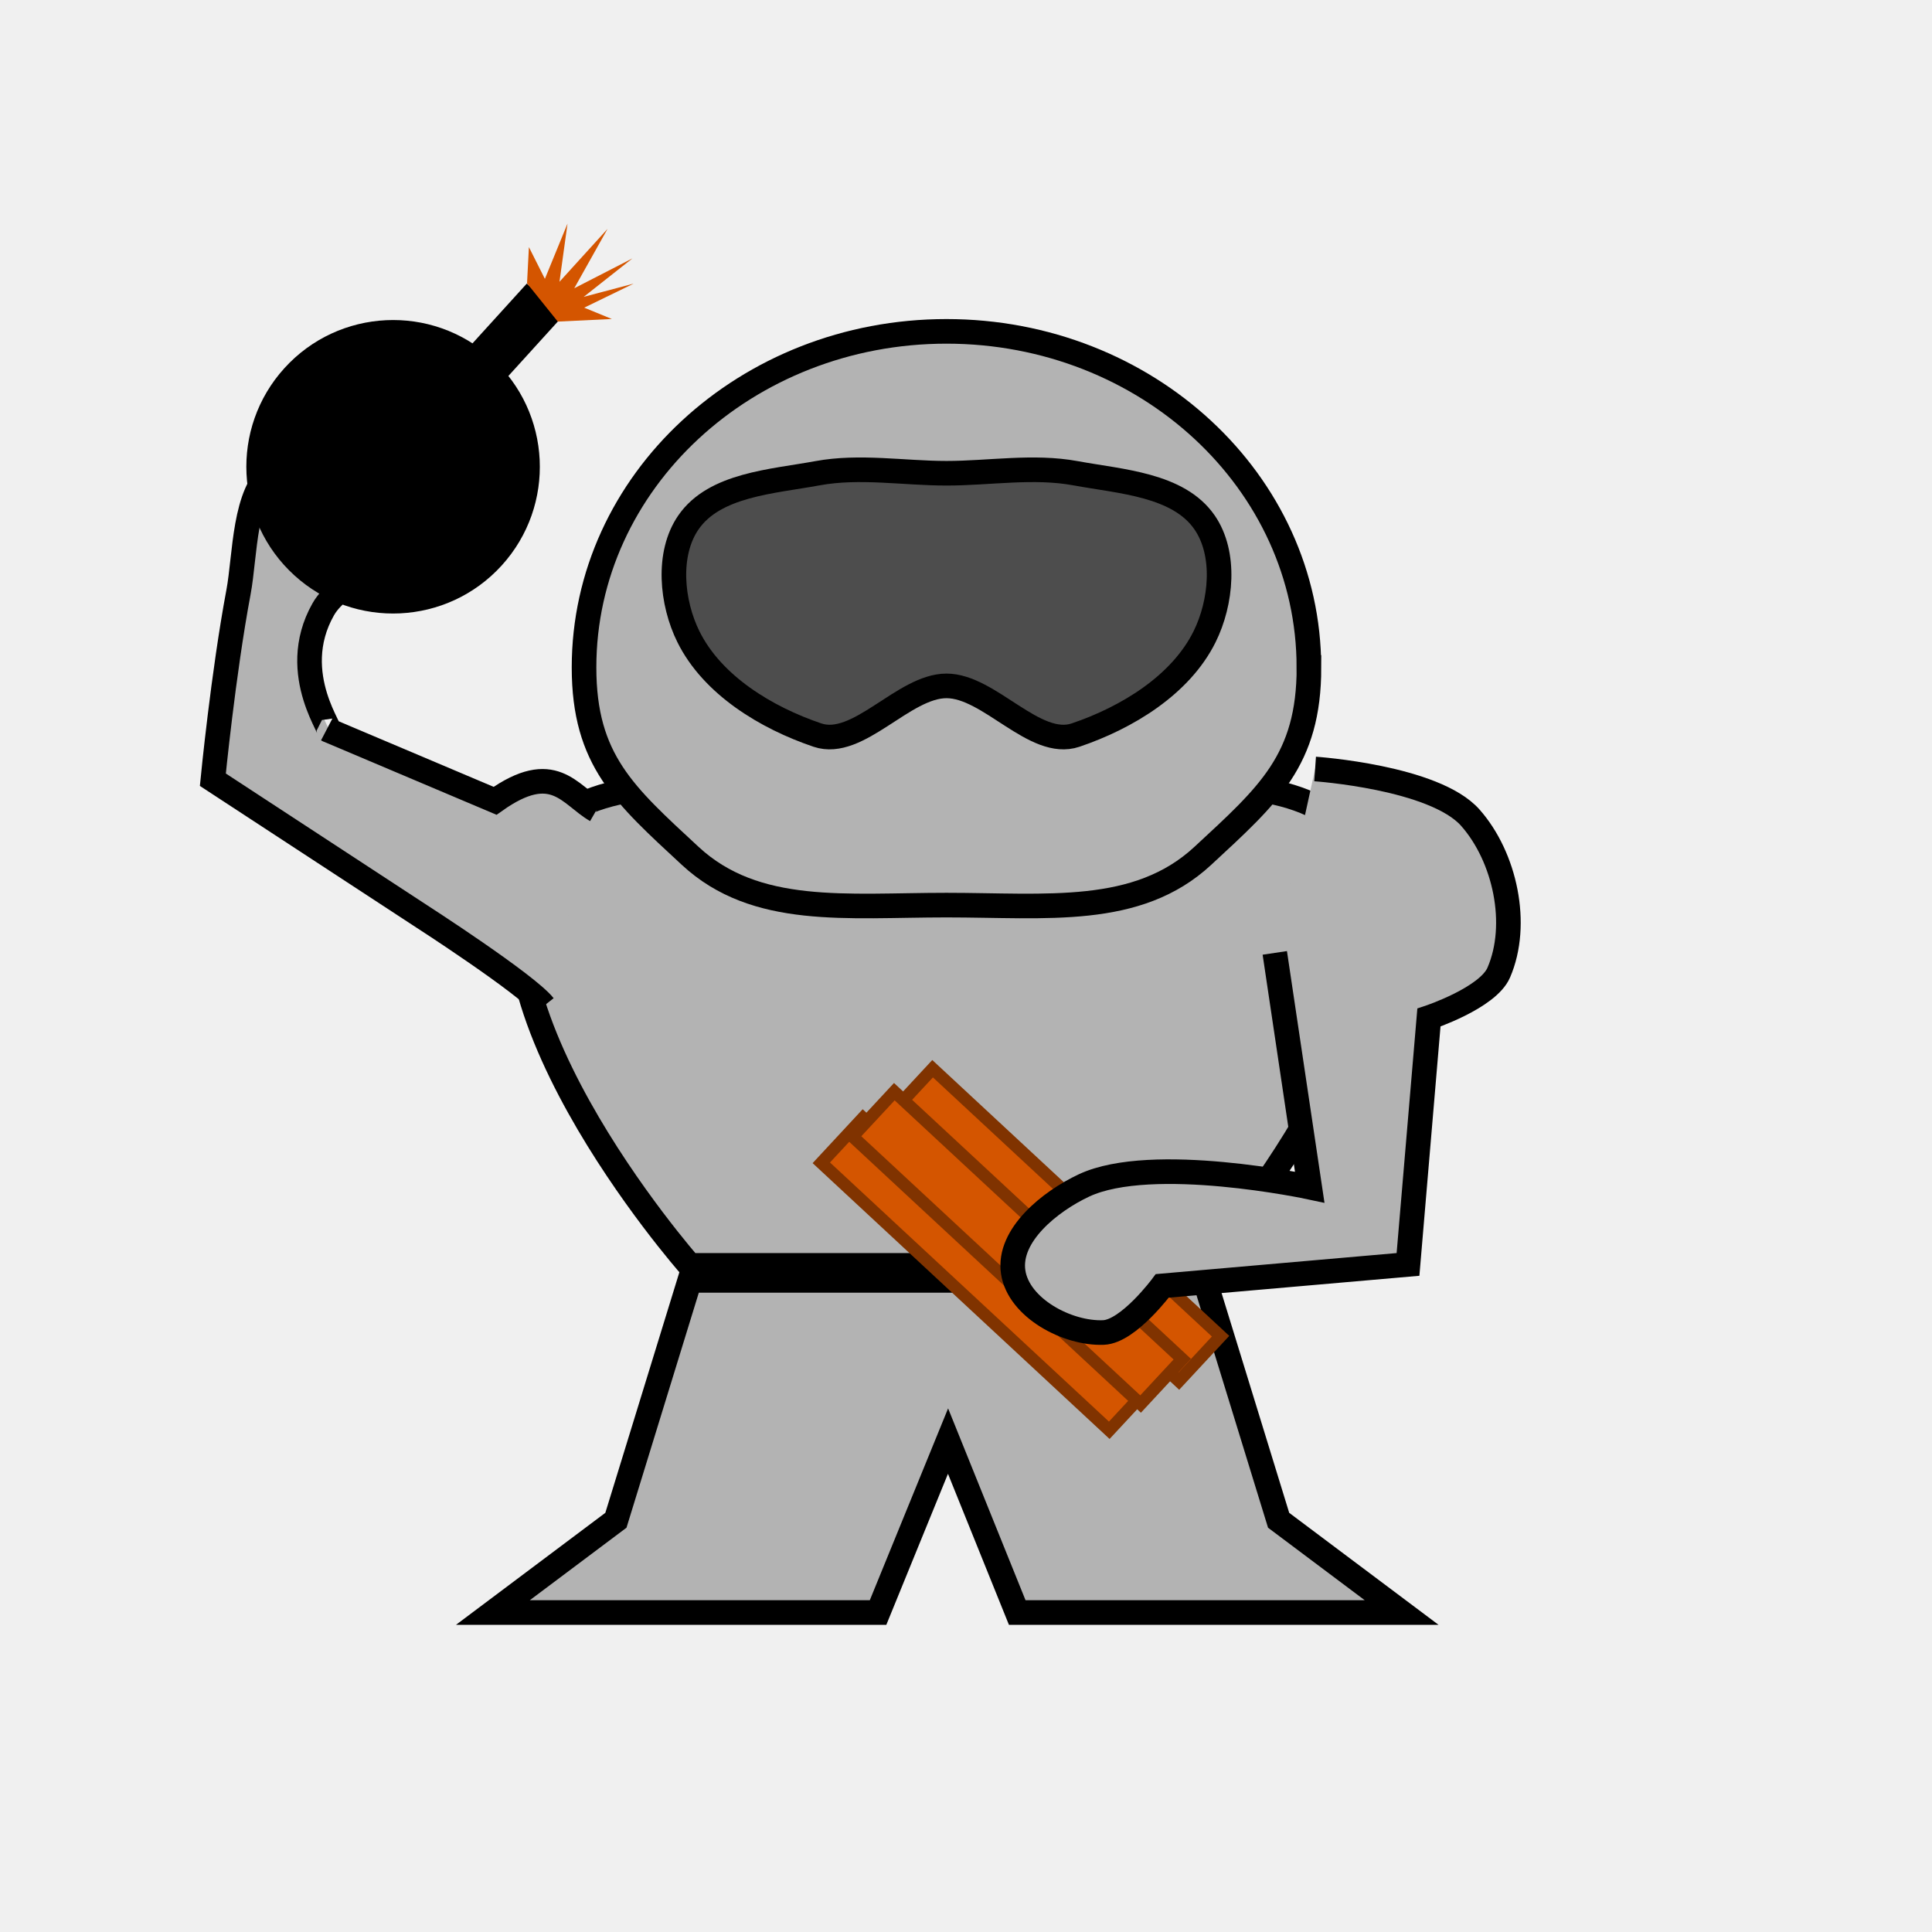
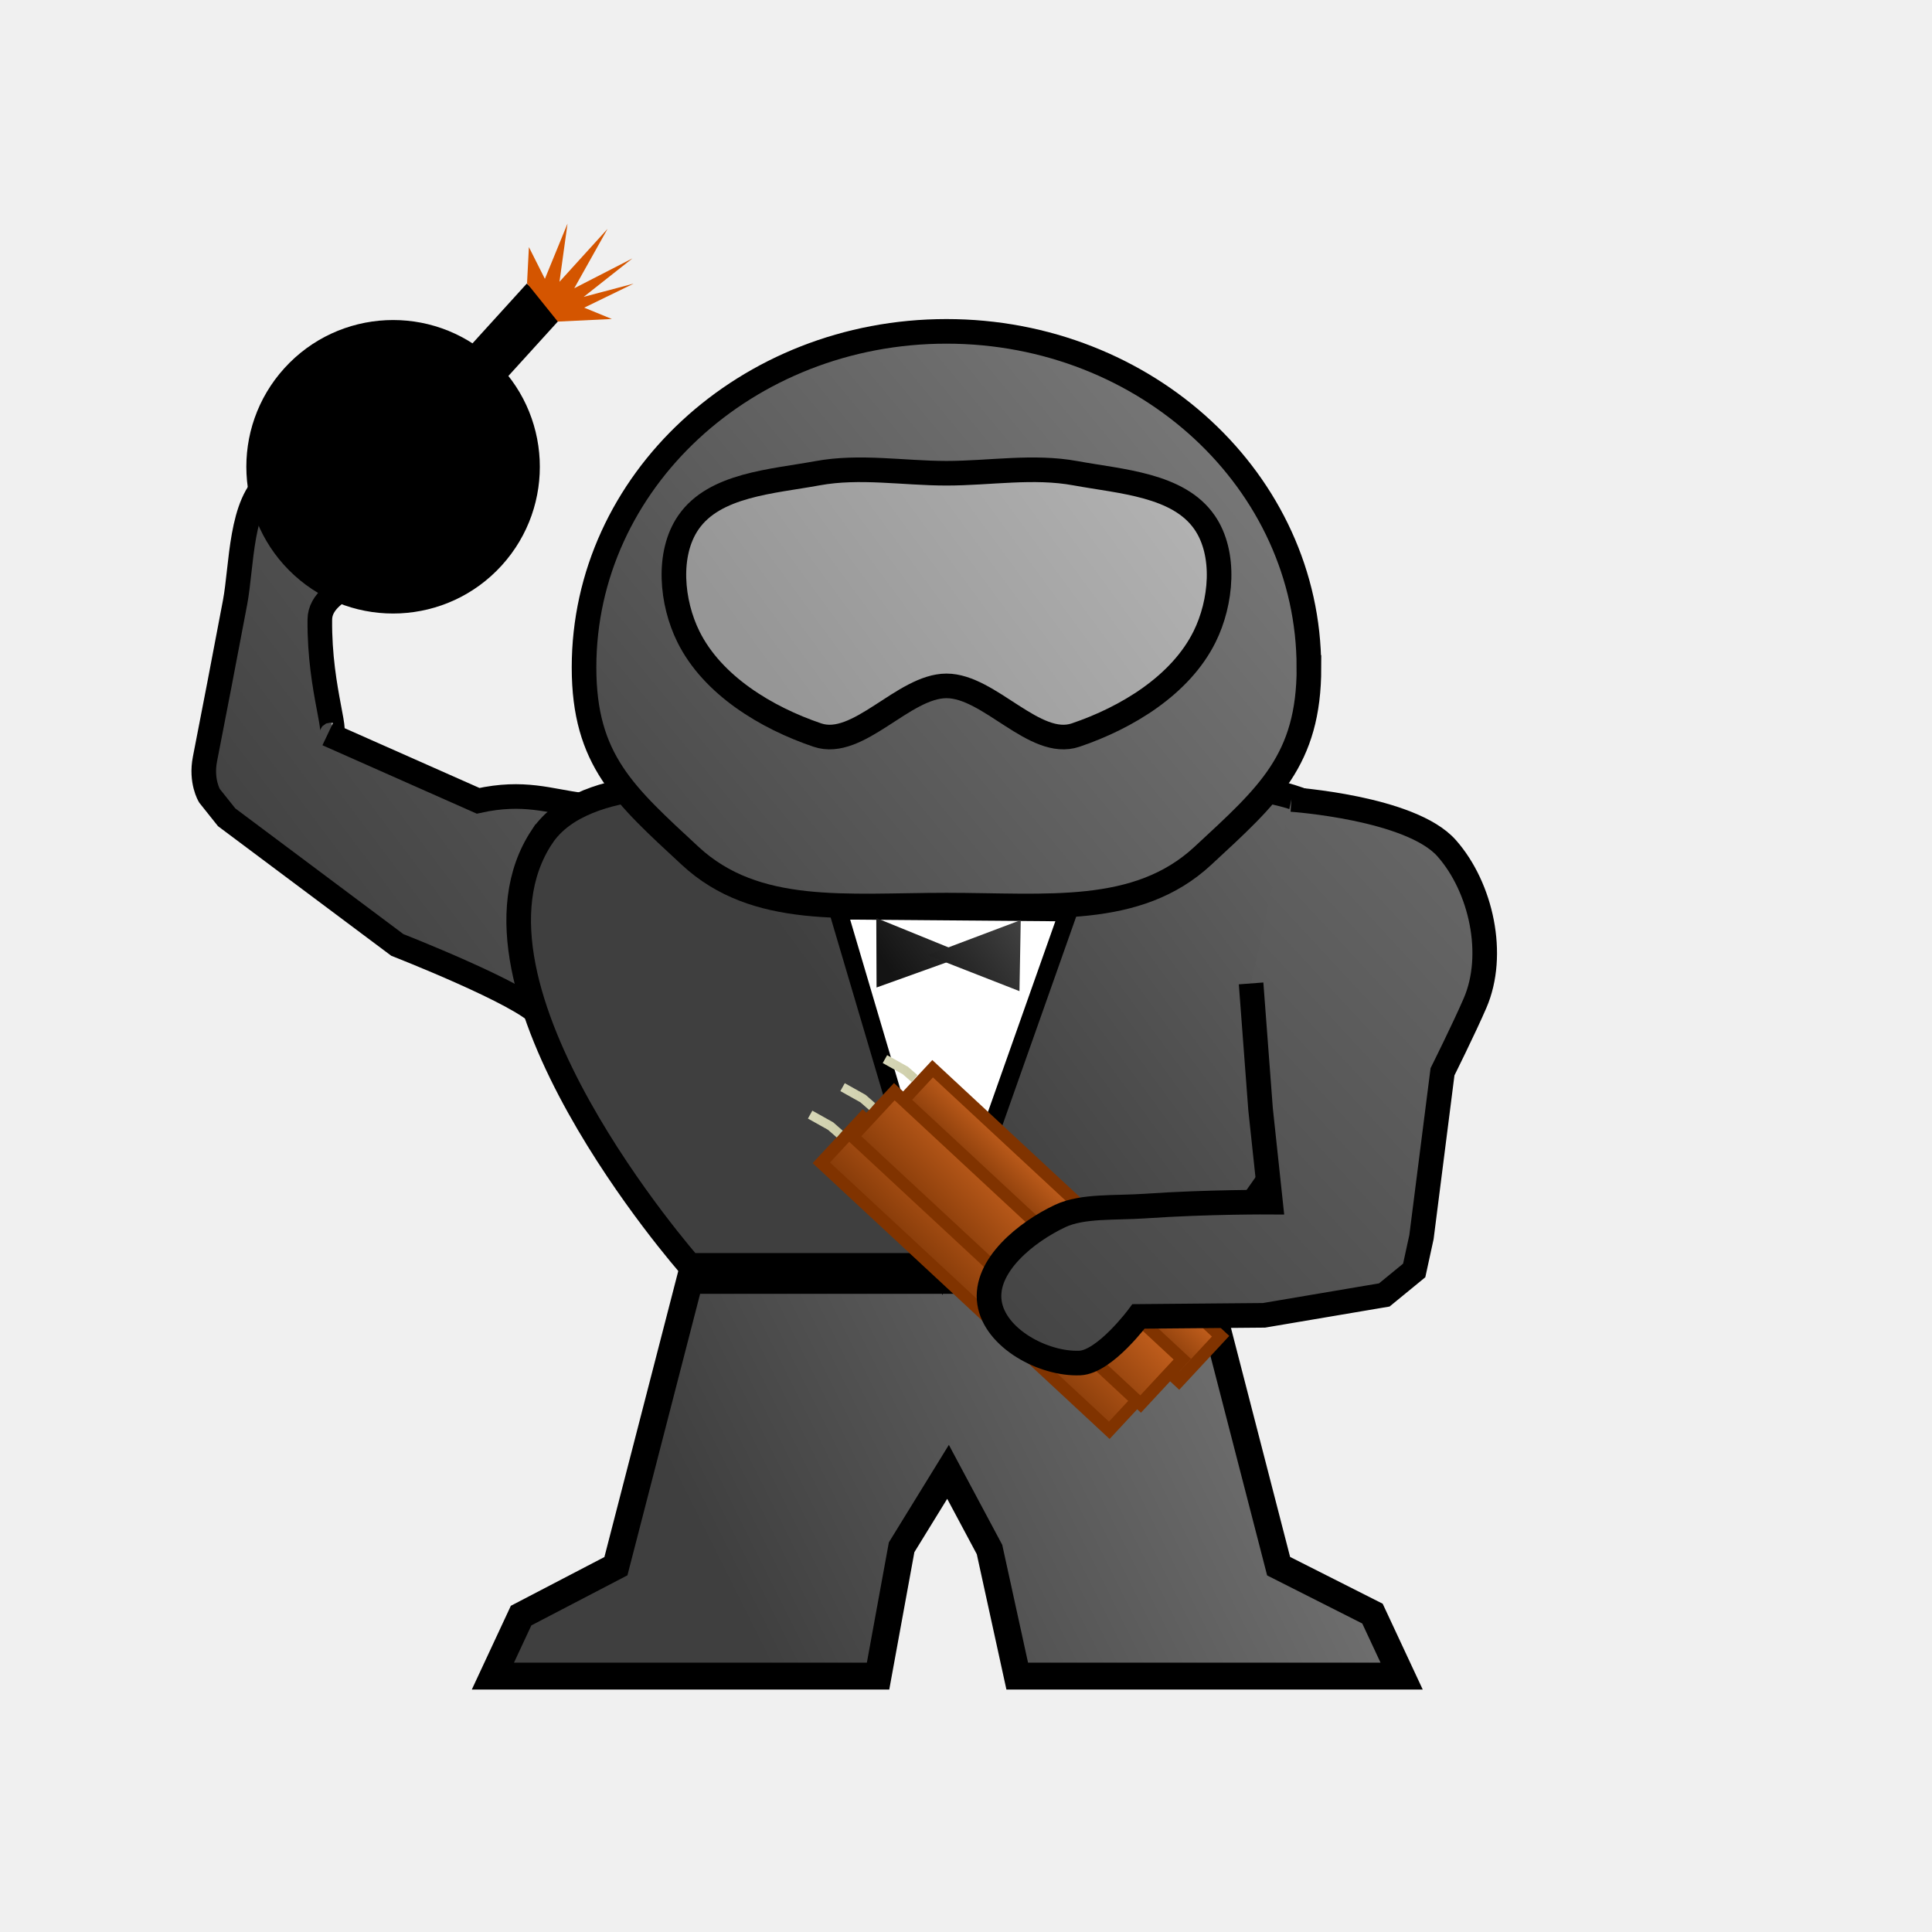
- <svg xmlns="http://www.w3.org/2000/svg" width="64" height="64" id="svg2" version="1.1">
-   <defs id="defs4" />
+ <svg xmlns="http://www.w3.org/2000/svg" xmlns:xlink="http://www.w3.org/1999/xlink" width="64" height="64" id="svg2" version="1.1">
+   <defs id="defs4">
+     <linearGradient id="linearGradient5366">
+       <stop id="stop5368" offset="0" style="stop-color:#141414;stop-opacity:1;" />
+       <stop id="stop5370" offset="1" style="stop-color:#626262;stop-opacity:1;" />
+     </linearGradient>
+     <linearGradient id="linearGradient5314">
+       <stop style="stop-color:#6d2c00;stop-opacity:1;" offset="0" id="stop5316" />
+       <stop style="stop-color:#ff8332;stop-opacity:1;" offset="1" id="stop5318" />
+     </linearGradient>
+     <linearGradient id="linearGradient5263">
+       <stop style="stop-color:#dedec4;stop-opacity:1;" offset="0" id="stop5265" />
+       <stop style="stop-color:#cbcba4;stop-opacity:1;" offset="1" id="stop5267" />
+     </linearGradient>
+     <linearGradient id="linearGradient3795">
+       <stop style="stop-color:#969696;stop-opacity:1;" offset="0" id="stop3797" />
+       <stop style="stop-color:#bebebe;stop-opacity:1;" offset="1" id="stop3799" />
+     </linearGradient>
+     <linearGradient id="linearGradient3787">
+       <stop style="stop-color:#3f3f3f;stop-opacity:1;" offset="0" id="stop3789" />
+       <stop style="stop-color:#8b8b8b;stop-opacity:1;" offset="1" id="stop3791" />
+     </linearGradient>
+     <linearGradient xlink:href="#linearGradient3795" id="linearGradient3793" x1="26.549" y1="1012.212" x2="43.501" y2="999.771" gradientUnits="userSpaceOnUse" />
+     <linearGradient xlink:href="#linearGradient3787" id="linearGradient3801" x1="24.864" y1="1040.589" x2="49.559" y2="1025.895" gradientUnits="userSpaceOnUse" gradientTransform="matrix(1,0,0,1.191401,0,-197.2918)" />
+     <linearGradient xlink:href="#linearGradient3787" id="linearGradient3809" x1="31.582" y1="1035.505" x2="67.381" y2="1002.293" gradientUnits="userSpaceOnUse" />
+     <linearGradient xlink:href="#linearGradient3787" id="linearGradient3817" x1="29.758" y1="1024.656" x2="57.999" y2="1003.86" gradientUnits="userSpaceOnUse" />
+     <linearGradient xlink:href="#linearGradient3787" id="linearGradient3825" x1="7.244" y1="1018.679" x2="43.227" y2="991.567" gradientUnits="userSpaceOnUse" />
+     <linearGradient xlink:href="#linearGradient5263" id="linearGradient5269" x1="25.972" y1="36.965" x2="28.181" y2="36.965" gradientUnits="userSpaceOnUse" gradientTransform="translate(0.02613538,988.3753)" />
+     <linearGradient xlink:href="#linearGradient5263" id="linearGradient5307" gradientUnits="userSpaceOnUse" gradientTransform="translate(2.504,986.536)" x1="25.972" y1="36.965" x2="28.181" y2="36.965" />
+     <linearGradient xlink:href="#linearGradient5263" id="linearGradient5309" gradientUnits="userSpaceOnUse" gradientTransform="translate(1.099611,987.4652)" x1="25.972" y1="36.965" x2="28.181" y2="36.965" />
+     <linearGradient xlink:href="#linearGradient5314" id="linearGradient5324" x1="725.684" y1="731.404" x2="725.738" y2="727.38" gradientUnits="userSpaceOnUse" />
+     <linearGradient xlink:href="#linearGradient5314" id="linearGradient5332" x1="725.352" y1="734.214" x2="725.75" y2="727.247" gradientUnits="userSpaceOnUse" />
+     <linearGradient xlink:href="#linearGradient5314" id="linearGradient5340" x1="726.057" y1="735.249" x2="726.276" y2="728.198" gradientUnits="userSpaceOnUse" />
+     <linearGradient xlink:href="#linearGradient5366" id="linearGradient5356" x1="30.607" y1="1021.406" x2="36.193" y2="1017.269" gradientUnits="userSpaceOnUse" />
+     <linearGradient xlink:href="#linearGradient5366" id="linearGradient5364" x1="29.493" y1="32.165" x2="36.122" y2="27.528" gradientUnits="userSpaceOnUse" />
+     <linearGradient xlink:href="#linearGradient3787" id="linearGradient5378" x1="18.304" y1="1022.129" x2="48.95" y2="996.675" gradientUnits="userSpaceOnUse" />
+   </defs>
  <g id="layer1" transform="translate(0,-988.3622)" style="display:none">
    <path style="color:#000000;fill:none;stroke:#000000;stroke-width:0.1;stroke-miterlimit:4;stroke-dasharray:none;marker:none;visibility:visible;display:inline;overflow:visible;enable-background:accumulate" d="m 0,1004.362 32,-16 32,16 0,32 -32,16 -32,-16 z" id="rect3750" />
  </g>
  <g transform="translate(0,-988.3622)" id="g3757" style="display:inline">
-     <path style="color:#000000;fill:#b3b3b3;fill-opacity:1;fill-rule:nonzero;stroke:#000000;stroke-width:0.815;marker:none;visibility:visible;display:inline;overflow:visible;enable-background:accumulate" d="m 17.958,1016.075 c 1.418,-2.135 5.883,-1.63 5.883,-1.63 l 7.513,0 7.513,0 c 0,0 4.465,-0.505 5.883,1.63 3.276,4.933 -4.89,14.204 -4.89,14.204 l -17.013,0 c 0,0 -8.166,-9.271 -4.89,-14.204 z" id="rect3760" />
-     <path style="fill:#b3b3b3;stroke:#000000;stroke-width:0.815px;stroke-linecap:butt;stroke-linejoin:miter;stroke-opacity:1" d="m 18.02,1021.681 c -0.568,-0.72 -4.101,-2.996 -4.101,-2.996 l -6.868,-4.494 c 0,0 0.343,-3.517 0.849,-6.211 0.229,-1.219 0.169,-3.322 1.172,-4.051 1.214,-0.883 3.016,0.74 3.605,2.121 0.477,1.118 -1.369,1.438 -1.969,2.496 -1.234,2.175 0.475,4.204 0.143,3.996 l 5.549,2.348 c 1.944,-1.381 2.46,-0.194 3.351,0.319" id="path3776" />
-     <path style="color:#000000;fill:#b3b3b3;fill-opacity:1;fill-rule:nonzero;stroke:#000000;stroke-width:0.815;marker:none;visibility:visible;display:inline;overflow:visible;enable-background:accumulate" d="m 43.361,1010.472 c 0,3.074 -1.344,4.228 -3.517,6.242 -2.173,2.015 -5.174,1.631 -8.49,1.631 -3.315,0 -6.317,0.384 -8.49,-1.631 -2.173,-2.015 -3.517,-3.168 -3.517,-6.242 0,-6.149 5.375,-11.133 12.006,-11.133 6.631,0 12.006,4.985 12.006,11.133 z" id="path2990" />
-     <path style="color:#000000;fill:#4d4d4d;fill-opacity:1;fill-rule:nonzero;stroke:#000000;stroke-width:0.815;marker:none;visibility:visible;display:inline;overflow:visible;enable-background:accumulate" d="m 22.804,1005.669 c 0.865,-1.256 2.775,-1.354 4.275,-1.63 1.401,-0.258 2.85,0 4.275,0 1.425,0 2.874,-0.258 4.275,0 1.5,0.276 3.41,0.374 4.275,1.63 0.716,1.039 0.56,2.654 0,3.784 -0.795,1.606 -2.577,2.686 -4.275,3.26 -1.35,0.456 -2.85,-1.63 -4.275,-1.63 -1.425,0 -2.925,2.086 -4.275,1.63 -1.698,-0.574 -3.48,-1.654 -4.275,-3.26 -0.56,-1.13 -0.716,-2.745 0,-3.784 z" id="rect3847" />
-     <path style="color:#000000;fill:#b3b3b3;fill-opacity:1;fill-rule:nonzero;stroke:#000000;stroke-width:0.815;marker:none;visibility:visible;display:inline;overflow:visible;enable-background:accumulate" d="m 22.848,1030.777 -2.445,7.946 -4.075,3.056 12.759,0 2.318,-5.679 2.292,5.679 12.734,0 -4.075,-3.056 -2.445,-7.946 -7.564,0 -1.91,0 z" id="rect3768" />
+     <path style="fill:url(#linearGradient3825);stroke:#000000;stroke-width:0.815px;stroke-linecap:butt;stroke-linejoin:miter;stroke-opacity:1;fill-opacity:1" d="m 17.908,1022.018 c -0.568,-0.72 -4.745,-2.353 -4.745,-2.353 l -5.656,-4.23 -0.569,-0.714 c 0,0 -0.292,-0.478 -0.148,-1.215 0.257,-1.317 0.673,-3.462 0.997,-5.189 0.229,-1.219 0.169,-3.322 1.172,-4.051 1.214,-0.883 3.016,0.74 3.605,2.121 0.477,1.118 -1.956,1.28 -1.969,2.496 -0.026,2.417 0.727,4.035 0.271,3.803 l 4.972,2.204 c 1.526,-0.337 2.369,0.012 3.414,0.141" id="path3776" />
+     <path style="color:#000000;fill:url(#linearGradient3817);fill-opacity:1;fill-rule:nonzero;stroke:#000000;stroke-width:0.815;marker:none;visibility:visible;display:inline;overflow:visible;enable-background:accumulate" d="m 17.958,1016.075 c 1.418,-2.135 5.883,-1.63 5.883,-1.63 l 7.513,0 7.513,0 c 0,0 4.465,-0.505 5.883,1.63 3.276,4.933 -4.89,14.204 -4.89,14.204 l -17.013,0 c 0,0 -8.166,-9.271 -4.89,-14.204 z" id="rect3760" />
+     <path style="color:#000000;fill:url(#linearGradient5378);fill-opacity:1;fill-rule:nonzero;stroke:#000000;stroke-width:0.815;marker:none;visibility:visible;display:inline;overflow:visible;enable-background:accumulate" d="m 43.361,1010.472 c 0,3.074 -1.344,4.228 -3.517,6.242 -2.173,2.015 -5.174,1.631 -8.49,1.631 -3.315,0 -6.317,0.384 -8.49,-1.631 -2.173,-2.015 -3.517,-3.168 -3.517,-6.242 0,-6.149 5.375,-11.133 12.006,-11.133 6.631,0 12.006,4.985 12.006,11.133 z" id="path2990" />
+     <path style="color:#000000;fill:url(#linearGradient3793);fill-opacity:1;fill-rule:nonzero;stroke:#000000;stroke-width:0.815;marker:none;visibility:visible;display:inline;overflow:visible;enable-background:accumulate" d="m 22.804,1005.669 c 0.865,-1.256 2.775,-1.354 4.275,-1.63 1.401,-0.258 2.85,0 4.275,0 1.425,0 2.874,-0.258 4.275,0 1.5,0.276 3.41,0.374 4.275,1.63 0.716,1.039 0.56,2.654 0,3.784 -0.795,1.606 -2.577,2.686 -4.275,3.26 -1.35,0.456 -2.85,-1.63 -4.275,-1.63 -1.425,0 -2.925,2.086 -4.275,1.63 -1.698,-0.574 -3.48,-1.654 -4.275,-3.26 -0.56,-1.13 -0.716,-2.745 0,-3.784 z" id="rect3847" />
+     <path style="color:#000000;fill:url(#linearGradient3801);fill-opacity:1;fill-rule:nonzero;stroke:#000000;stroke-width:0.89;marker:none;visibility:visible;display:inline;overflow:visible;enable-background:accumulate" d="m 22.848,1030.777 -2.445,9.467 -3.141,1.637 -0.934,2.004 12.759,0 0.78,-4.267 1.538,-2.499 1.374,2.573 0.918,4.193 12.734,0 -0.966,-2.07 -3.109,-1.571 -2.445,-9.467 -7.564,0 -1.91,0 z" id="rect3768" />
    <g id="g3789" transform="matrix(0.6032114,0.5480154,-0.5480154,0.6032114,555.6399,395.6795)">
      <path transform="translate(-3.734496,987.7398)" d="m 18.672,12.288 c 0,3.294 -2.671,5.965 -5.965,5.965 -3.294,0 -5.965,-2.671 -5.965,-5.965 0,-3.294 2.671,-5.965 5.965,-5.965 3.294,0 5.965,2.671 5.965,5.965 z" id="path3015" style="color:#000000;fill:#000000;fill-opacity:1;fill-rule:nonzero;stroke:none;stroke-width:1;marker:none;visibility:visible;display:inline;overflow:visible;enable-background:accumulate" />
      <rect y="990.861" x="7.988" height="4.357" width="1.971" id="rect3017" style="color:#000000;fill:#000000;fill-opacity:1;fill-rule:nonzero;stroke:none;stroke-width:1;marker:none;visibility:visible;display:inline;overflow:visible;enable-background:accumulate" />
      <path transform="translate(0,988.3622)" id="path3019" d="m 7.988,2.485 -0.934,-1.141 1.349,0.519 -0.83,-2.282 1.349,1.971 0,-2.905 0.622,2.697 0.934,-2.49 -0.415,2.49 1.141,-1.764 -0.83,2.075 1.141,-0.415 -1.556,1.556" style="fill:#d45500;stroke:none" />
    </g>
-     <g id="g3839" transform="matrix(0.8149754,0,0,0.8149754,35.7102,194.0547)">
-       <rect transform="matrix(0.73269,0.6805626,-0.6805626,0.73269,0,0)" y="753.35" x="687.825" height="2.49" width="15.975" id="rect3794" style="color:#000000;fill:#d45500;fill-opacity:1;fill-rule:nonzero;stroke:#803300;stroke-width:0.5;stroke-miterlimit:4;stroke-dasharray:none;marker:none;visibility:visible;display:inline;overflow:visible;enable-background:accumulate" />
-       <rect transform="matrix(0.73269,0.6805626,-0.6805626,0.73269,0,0)" y="749.959" x="688.537" height="2.49" width="15.975" id="rect3794-9-7" style="color:#000000;fill:#d45500;fill-opacity:1;fill-rule:nonzero;stroke:#803300;stroke-width:0.5;stroke-miterlimit:4;stroke-dasharray:none;marker:none;visibility:visible;display:inline;overflow:visible;enable-background:accumulate" />
-       <rect transform="matrix(0.73269,0.6805626,-0.6805626,0.73269,0,0)" y="751.702" x="688.032" height="2.49" width="15.975" id="rect3794-9" style="color:#000000;fill:#d45500;fill-opacity:1;fill-rule:nonzero;stroke:#803300;stroke-width:0.5;stroke-miterlimit:4;stroke-dasharray:none;marker:none;visibility:visible;display:inline;overflow:visible;enable-background:accumulate" />
-     </g>
-     <path style="fill:#b3b3b3;stroke:#000000;stroke-width:0.815px;stroke-linecap:butt;stroke-linejoin:miter;stroke-opacity:1;display:inline" d="m 43.565,1013.836 c 0,0 3.952,0.268 5.142,1.614 1.152,1.303 1.632,3.535 0.941,5.131 -0.364,0.842 -2.313,1.489 -2.313,1.489 l -0.693,8.178 -8.141,0.711 c 0,0 -1.118,1.51 -1.946,1.544 -1.199,0.049 -2.815,-0.815 -2.992,-2.002 -0.182,-1.222 1.226,-2.344 2.344,-2.869 2.257,-1.06 7.479,0.056 7.479,0.056 l -1.157,-7.76" id="path3776-5" />
+     <path style="fill:#ffffff;fill-opacity:1;stroke:#000000;stroke-width:0.6;stroke-linecap:butt;stroke-linejoin:miter;stroke-miterlimit:4;stroke-opacity:1;stroke-dasharray:none" d="m 27.76,30.16 3.483,11.772 4.14,-11.711 z" id="path5342" transform="translate(0,988.3622)" />
+     <rect style="color:#000000;fill:url(#linearGradient5340);fill-opacity:1;fill-rule:nonzero;stroke:#803300;stroke-width:0.407;stroke-miterlimit:4;stroke-dasharray:none;marker:none;visibility:visible;display:inline;overflow:visible;enable-background:accumulate" id="rect3794" width="13.02" height="2.029" x="718.791" y="731.841" transform="matrix(0.73269,0.6805626,-0.6805626,0.73269,0,0)" />
+     <rect style="color:#000000;fill:url(#linearGradient5324);fill-opacity:1;fill-rule:nonzero;stroke:#803300;stroke-width:0.407;stroke-miterlimit:4;stroke-dasharray:none;marker:none;visibility:visible;display:inline;overflow:visible;enable-background:accumulate" id="rect3794-9-7" width="13.02" height="2.029" x="719.372" y="729.077" transform="matrix(0.73269,0.6805626,-0.6805626,0.73269,0,0)" />
+     <rect style="color:#000000;fill:url(#linearGradient5332);fill-opacity:1;fill-rule:nonzero;stroke:#803300;stroke-width:0.407;stroke-miterlimit:4;stroke-dasharray:none;marker:none;visibility:visible;display:inline;overflow:visible;enable-background:accumulate" id="rect3794-9" width="13.02" height="2.029" x="718.96" y="730.498" transform="matrix(0.73269,0.6805626,-0.6805626,0.73269,0,0)" />
+     <path style="fill:url(#linearGradient3809);stroke:#000000;stroke-width:0.815px;stroke-linecap:butt;stroke-linejoin:miter;stroke-opacity:1;display:inline;fill-opacity:1" d="m 42.78,1014.846 c 0,0 3.952,0.268 5.142,1.614 1.152,1.303 1.632,3.535 0.941,5.131 -0.364,0.842 -1.078,2.275 -1.078,2.275 l -0.697,5.477 -0.241,1.105 -0.99,0.811 -3.986,0.675 -4.155,0.036 c 0,0 -1.118,1.51 -1.946,1.544 -1.199,0.049 -2.815,-0.815 -2.992,-2.002 -0.182,-1.222 1.226,-2.344 2.344,-2.869 0.74,-0.348 1.809,-0.259 2.824,-0.329 2.079,-0.143 4.141,-0.129 4.141,-0.129 l -0.329,-3.077 -0.314,-4.169" id="path3776-5" />
+     <path style="fill:none;stroke:url(#linearGradient5269);stroke-width:0.3;stroke-linecap:butt;stroke-linejoin:miter;stroke-miterlimit:4;stroke-opacity:1;stroke-dasharray:none" d="m 27.817,1025.929 -0.303,-0.265 -0.677,-0.379" id="path3827" />
+     <path id="path5299" d="m 28.891,1025.019 -0.303,-0.265 -0.677,-0.379" style="fill:none;stroke:url(#linearGradient5309);stroke-width:0.3;stroke-linecap:butt;stroke-linejoin:miter;stroke-miterlimit:4;stroke-opacity:1;stroke-dasharray:none" />
+     <path style="fill:none;stroke:url(#linearGradient5307);stroke-width:0.3;stroke-linecap:butt;stroke-linejoin:miter;stroke-miterlimit:4;stroke-opacity:1;stroke-dasharray:none" d="m 30.295,1024.09 -0.303,-0.265 -0.677,-0.379" id="path5305" />
+     <path style="fill:url(#linearGradient5364);fill-opacity:1;stroke:#000000;stroke-width:0;stroke-linecap:butt;stroke-linejoin:miter;stroke-miterlimit:4;stroke-opacity:1;stroke-dasharray:none" d="m 32.037,31.635 -3.009,-1.225 0.009,2.302 z" id="path5344" transform="translate(0,988.3622)" />
+     <path style="fill:url(#linearGradient5356);fill-opacity:1;stroke:#000000;stroke-width:0;stroke-linecap:butt;stroke-linejoin:miter;stroke-miterlimit:4;stroke-opacity:1;stroke-dasharray:none" d="m 30.728,1020.005 3.043,1.19 0.043,-2.354 z" id="path5346" />
  </g>
  <g id="layer2" style="display:none">
-     <path style="color:#000000;fill:#ffffff;fill-opacity:1;fill-rule:nonzero;stroke:none;stroke-width:1;marker:none;visibility:visible;display:inline;overflow:visible;enable-background:accumulate" d="m 21.116,27.058 c -0.508,0.115 -1.011,-0.119 -1.452,0.127 l -1.452,5.425 c 1.067,4.307 5.094,8.888 5.094,8.888 l 6.698,0 -3.209,-2.98 1.528,-1.732 0.127,0.127 0.917,-0.993 0.306,0.28 1.299,-1.197 4.253,4.075 c 0.178,-0.106 0.669,-0.199 0.84,-0.28 1.334,-0.627 4.091,-0.341 5.807,-0.127 0.536,-0.765 0.282,-1.273 0.815,-2.241 l -0.713,-4.864 1.197,-4.304 c -0.467,-0.288 -1.02,-0.082 -1.579,-0.204 -0.496,0.538 -1.089,1.087 -1.757,1.706 -2.173,2.015 -5.165,1.63 -8.481,1.63 -3.315,0 -6.308,0.385 -8.481,-1.63 -0.668,-0.62 -1.261,-1.169 -1.757,-1.706 z" id="rect3760-5" />
+     <path style="fill:#ffffff;stroke:none;display:inline" d="m 23.48,43.188 -2.279,8.918 0.657,-0.178 2.745,-8.736 z" id="path3193" />
+     <path style="fill:#ffffff;stroke:none;display:inline" d="m 39.868,45.203 1.764,6.903 -0.657,-0.178 -1.859,-5.914 z" id="path3193-8" />
+     <path style="color:#000000;fill:#ffffff;fill-opacity:1;fill-rule:nonzero;stroke:none;stroke-width:3;marker:none;visibility:visible;display:inline;overflow:visible;enable-background:accumulate" d="m 38.88,34.438 -2.842,0 1.488,-1.441 z" id="path3162" />
  </g>
</svg>
